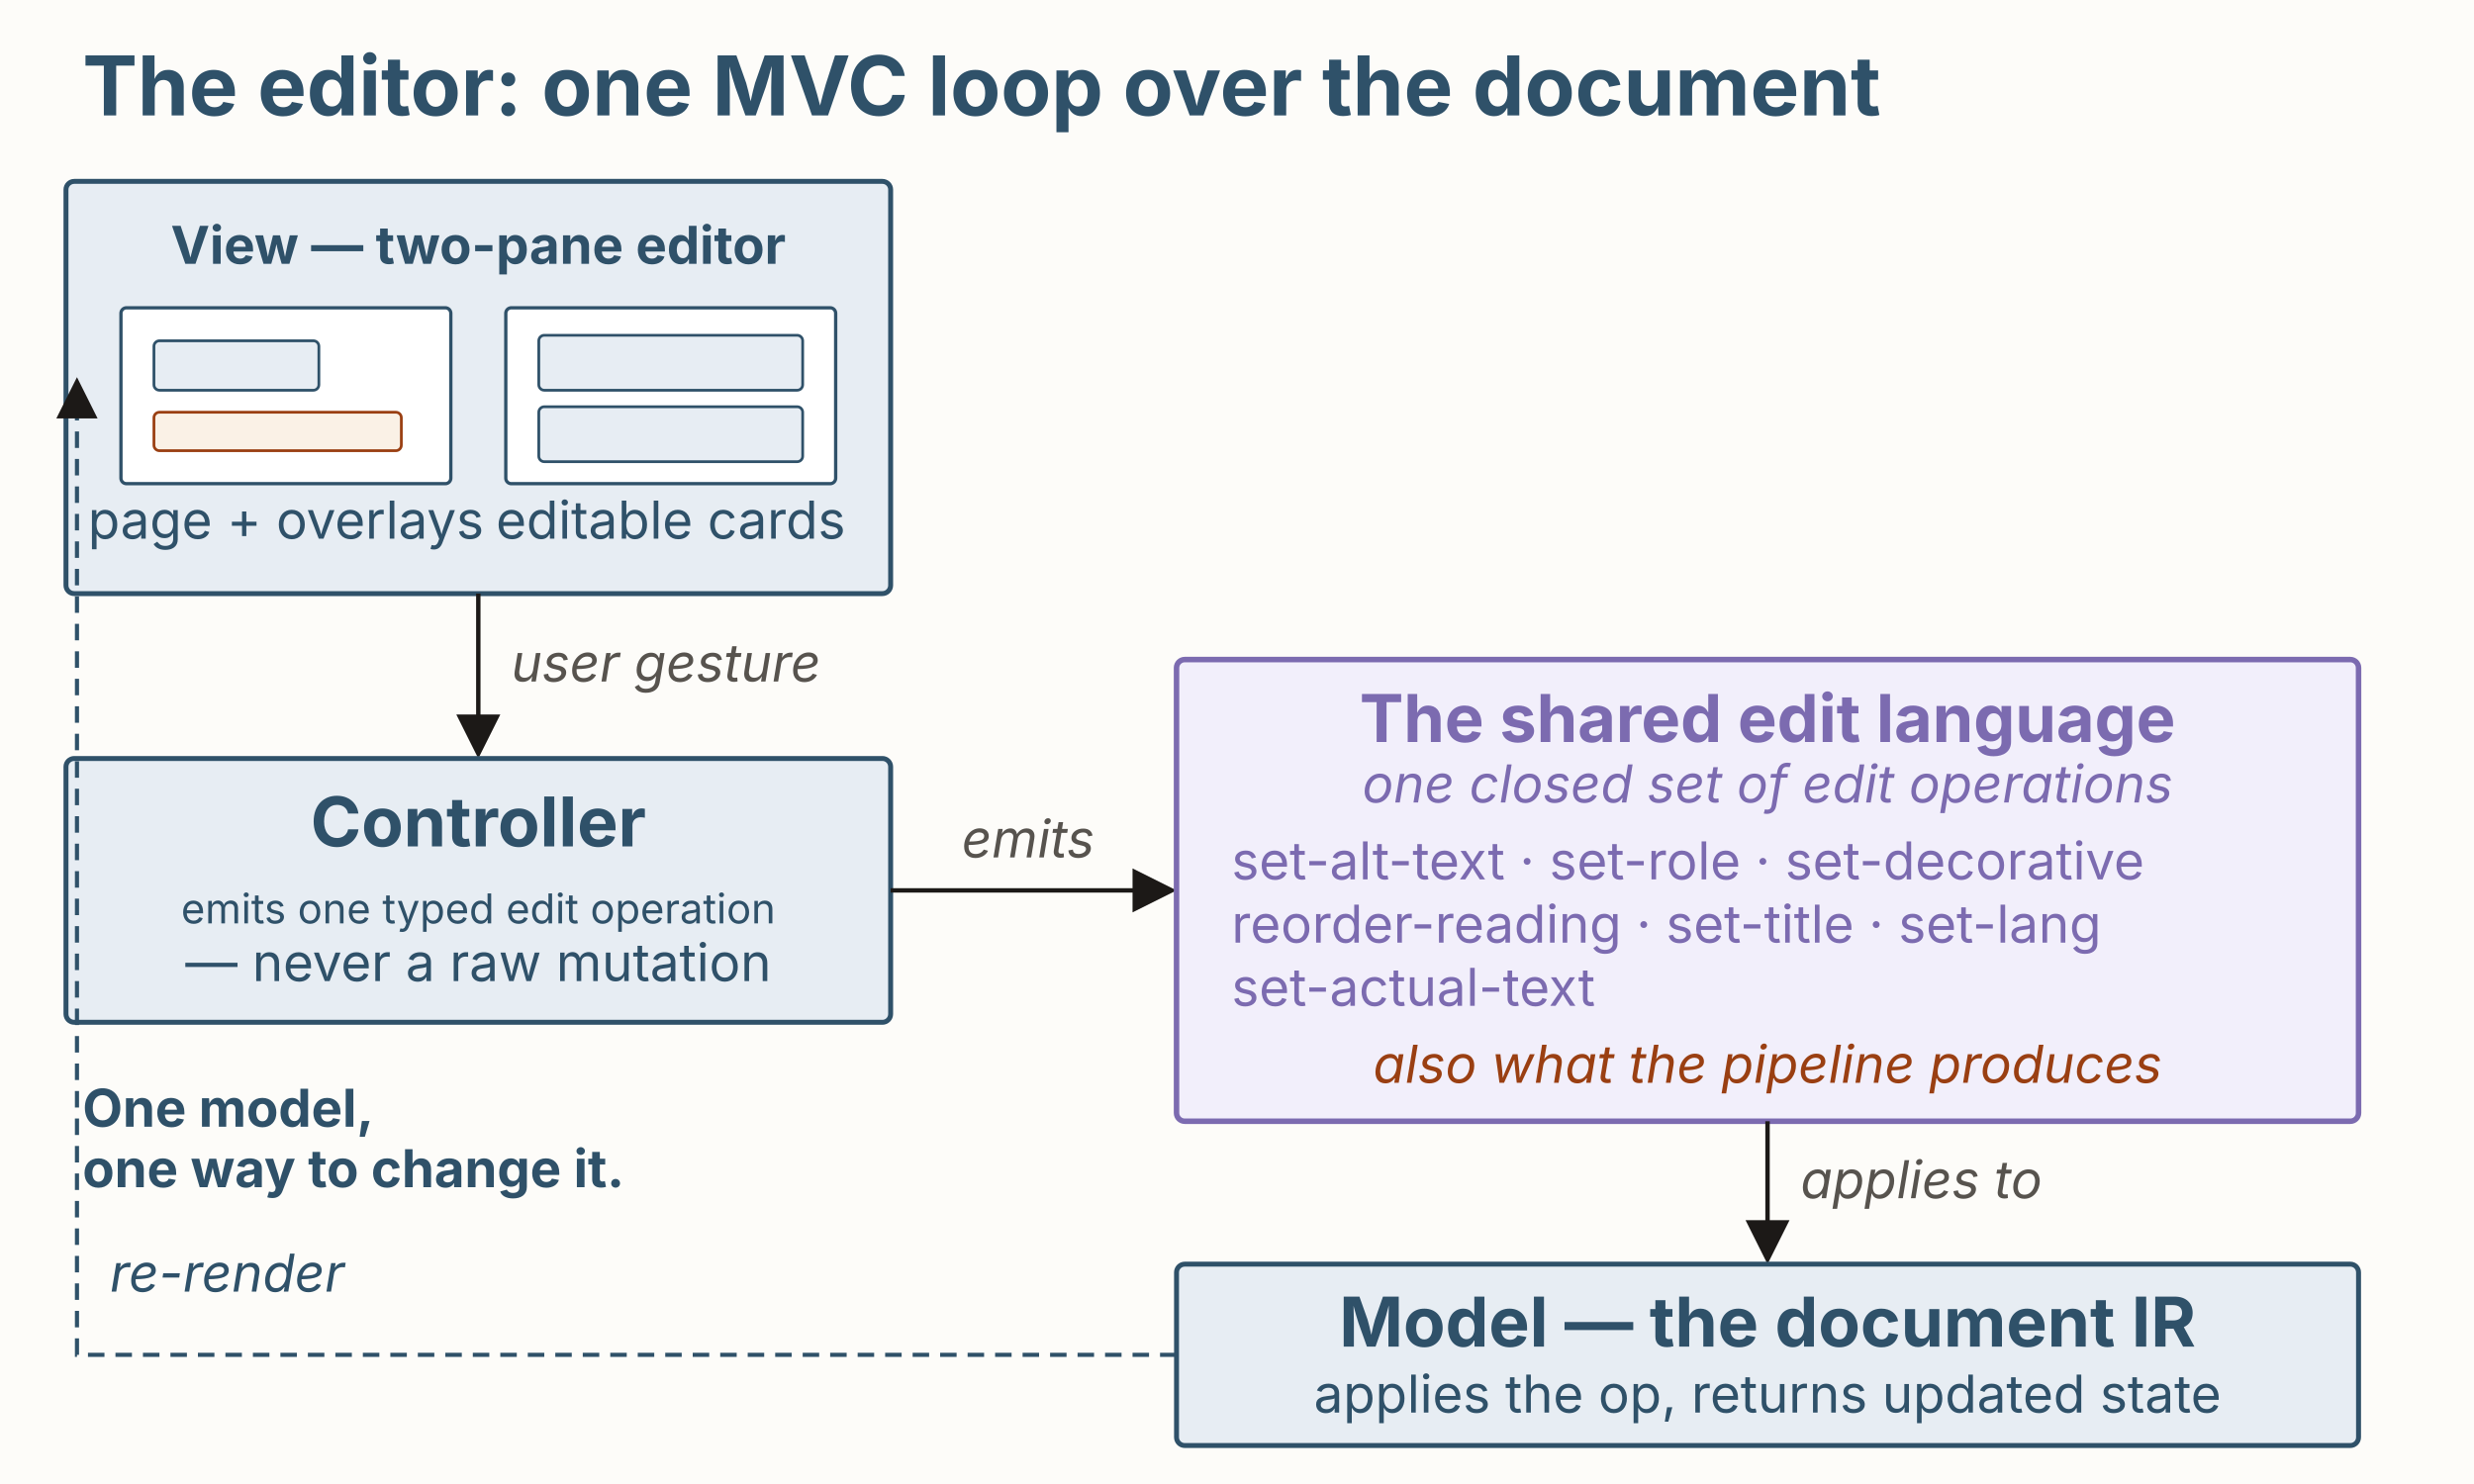
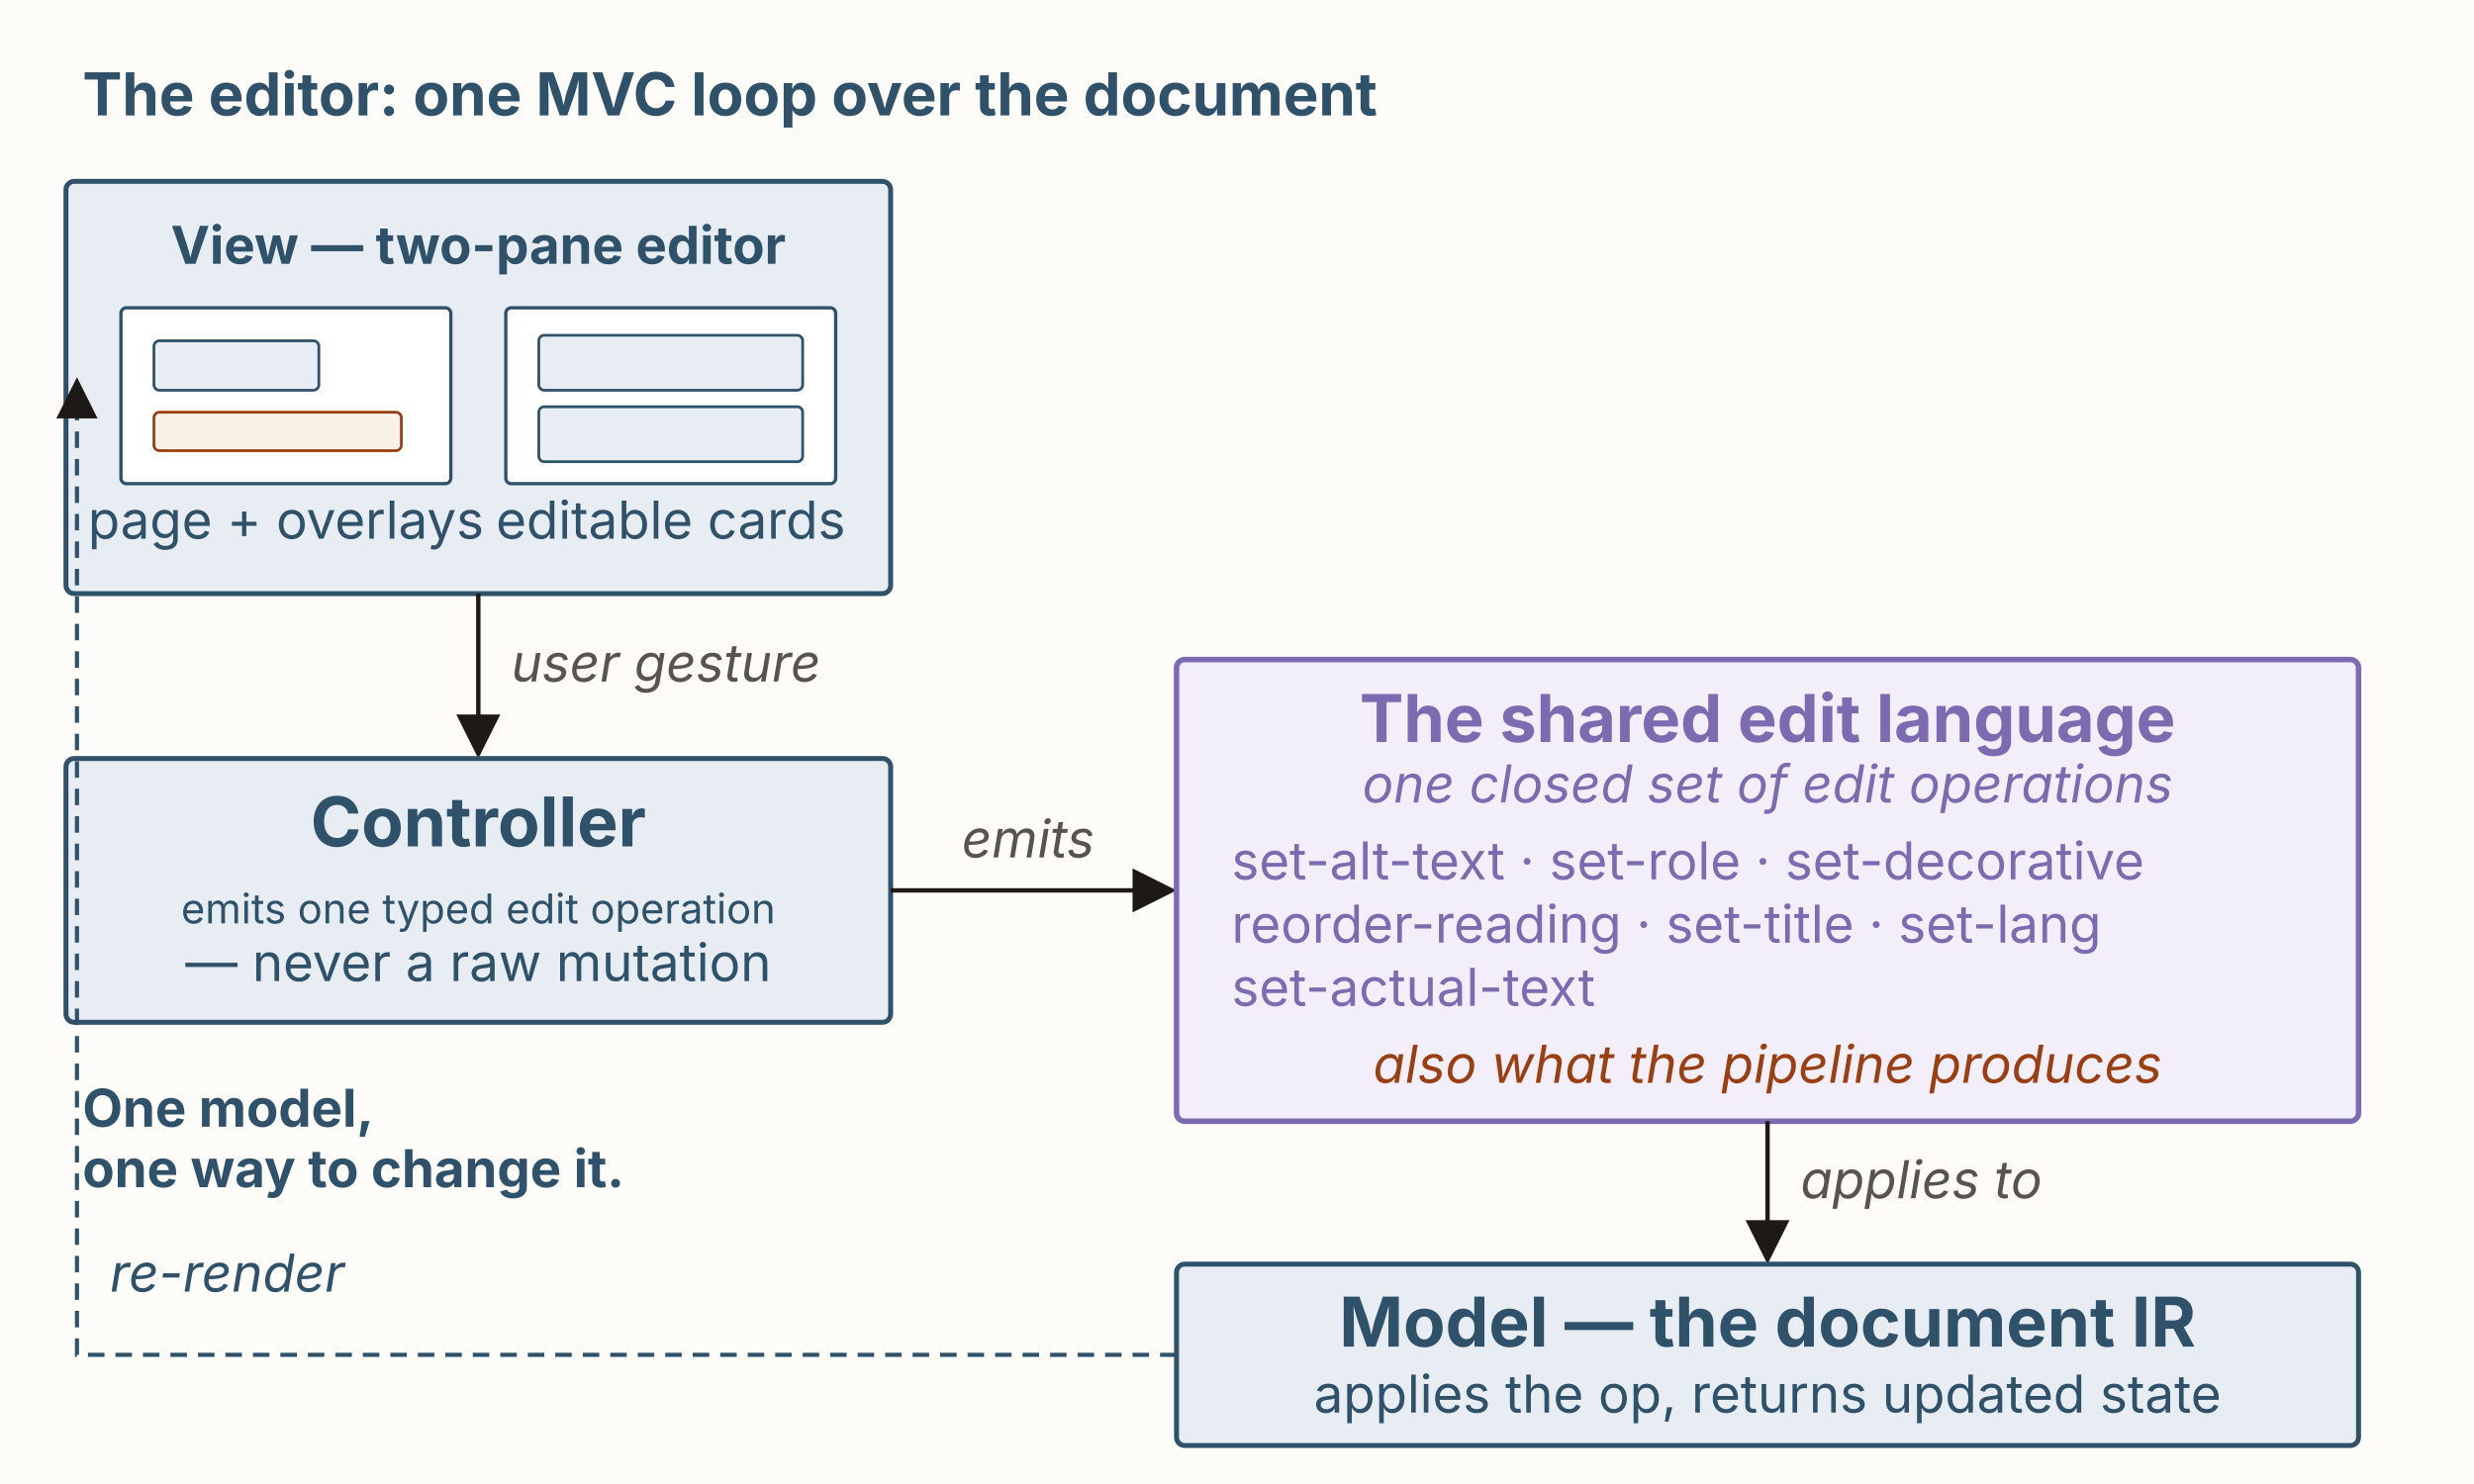
<svg xmlns="http://www.w3.org/2000/svg" viewBox="0 0 900 540" width="900" height="540" role="group" aria-labelledby="mvc-title mvc-desc" font-family="'Source Sans 3', -apple-system, 'Segoe UI', sans-serif">
  <rect x="0" y="0" width="900" height="540" fill="#fdfcf9" />
  <defs>
    <marker id="mvc-arrow" markerWidth="10" markerHeight="10" refX="7.5" refY="5" orient="auto">
      <path d="M0,0 L10,5 L0,10 z" fill="#1c1917" />
    </marker>
  </defs>
-   <text x="30" y="42" font-size="30" font-weight="bold" fill="#2f5169">The editor: one MVC loop over the document</text>
+   <text x="30" y="42" font-size="21.6" font-weight="bold" fill="#2f5169">The editor: one MVC loop over the document</text>
  <rect x="24" y="66" width="300" height="150" rx="3" fill="#e7edf3" stroke="#2f5169" stroke-width="1.8" />
  <text x="174" y="96" text-anchor="middle" font-size="19" font-weight="bold" fill="#2f5169">View — two-pane editor</text>
  <rect x="44" y="112" width="120" height="64" rx="2" fill="#ffffff" stroke="#2f5169" stroke-width="1.2" />
  <rect x="56" y="124" width="60" height="18" rx="2" fill="#e7edf3" stroke="#2f5169" stroke-width="1" />
  <rect x="56" y="150" width="90" height="14" rx="2" fill="#faf1e6" stroke="#9a3f12" stroke-width="1" />
  <text x="104" y="196" text-anchor="middle" font-size="19" fill="#2f5169">page + overlays</text>
  <rect x="184" y="112" width="120" height="64" rx="2" fill="#ffffff" stroke="#2f5169" stroke-width="1.2" />
  <rect x="196" y="122" width="96" height="20" rx="2" fill="#e7edf3" stroke="#2f5169" stroke-width="1" />
  <rect x="196" y="148" width="96" height="20" rx="2" fill="#e7edf3" stroke="#2f5169" stroke-width="1" />
  <text x="244" y="196" text-anchor="middle" font-size="19" fill="#2f5169">editable cards</text>
  <line x1="174" y1="216" x2="174" y2="272" stroke="#1c1917" stroke-width="1.6" marker-end="url(#mvc-arrow)" />
  <text x="186" y="248" text-anchor="start" font-size="19" font-style="italic" fill="#57534e">user gesture</text>
  <rect x="24" y="276" width="300" height="96" rx="3" fill="#e7edf3" stroke="#2f5169" stroke-width="1.8" />
  <text x="174" y="308" text-anchor="middle" font-size="25" font-weight="bold" fill="#2f5169">Controller</text>
  <text x="174" y="336" text-anchor="middle" font-size="15" fill="#2f5169">emits one typed edit operation</text>
  <text x="174" y="357" text-anchor="middle" font-size="19" fill="#2f5169">— never a raw mutation</text>
  <line x1="324" y1="324" x2="424" y2="324" stroke="#1c1917" stroke-width="1.6" marker-end="url(#mvc-arrow)" />
  <text x="374" y="312" text-anchor="middle" font-size="19" font-style="italic" fill="#57534e">emits</text>
  <rect x="428" y="240" width="430" height="168" rx="3" fill="#f2effb" stroke="#7c6bb0" stroke-width="2" />
  <text x="643" y="270" text-anchor="middle" font-size="24" font-weight="bold" fill="#7c6bb0">The shared edit language</text>
  <text x="643" y="292" text-anchor="middle" font-size="19" font-style="italic" fill="#7c6bb0">one closed set of edit operations</text>
  <text x="448" y="320" font-size="19" fill="#7c6bb0">set-alt-text · set-role · set-decorative</text>
  <text x="448" y="343" font-size="19" fill="#7c6bb0">reorder-reading · set-title · set-lang</text>
  <text x="448" y="366" font-size="19" fill="#7c6bb0">set-actual-text</text>
  <text x="643" y="394" text-anchor="middle" font-size="19" font-style="italic" fill="#9a3f12">also what the pipeline produces</text>
  <line x1="643" y1="408" x2="643" y2="456" stroke="#1c1917" stroke-width="1.6" marker-end="url(#mvc-arrow)" />
  <text x="655" y="436" text-anchor="start" font-size="19" font-style="italic" fill="#57534e">applies to</text>
  <rect x="428" y="460" width="430" height="66" rx="3" fill="#e7edf3" stroke="#2f5169" stroke-width="1.8" />
  <text x="643" y="490" text-anchor="middle" font-size="25" font-weight="bold" fill="#2f5169">Model — the document IR</text>
  <text x="643" y="514" text-anchor="middle" font-size="19" fill="#2f5169">applies the op, returns updated state</text>
  <path d="M428,493 L28,493 L28,141" fill="none" stroke="#2f5169" stroke-width="1.5" stroke-dasharray="6 4" marker-end="url(#mvc-arrow)" />
  <text x="40" y="470" text-anchor="start" font-size="19" font-style="italic" fill="#2f5169">re-render</text>
  <text x="30" y="410" font-size="19" font-weight="bold" fill="#2f5169">One model,</text>
  <text x="30" y="432" font-size="19" font-weight="bold" fill="#2f5169">one way to change it.</text>
</svg>
